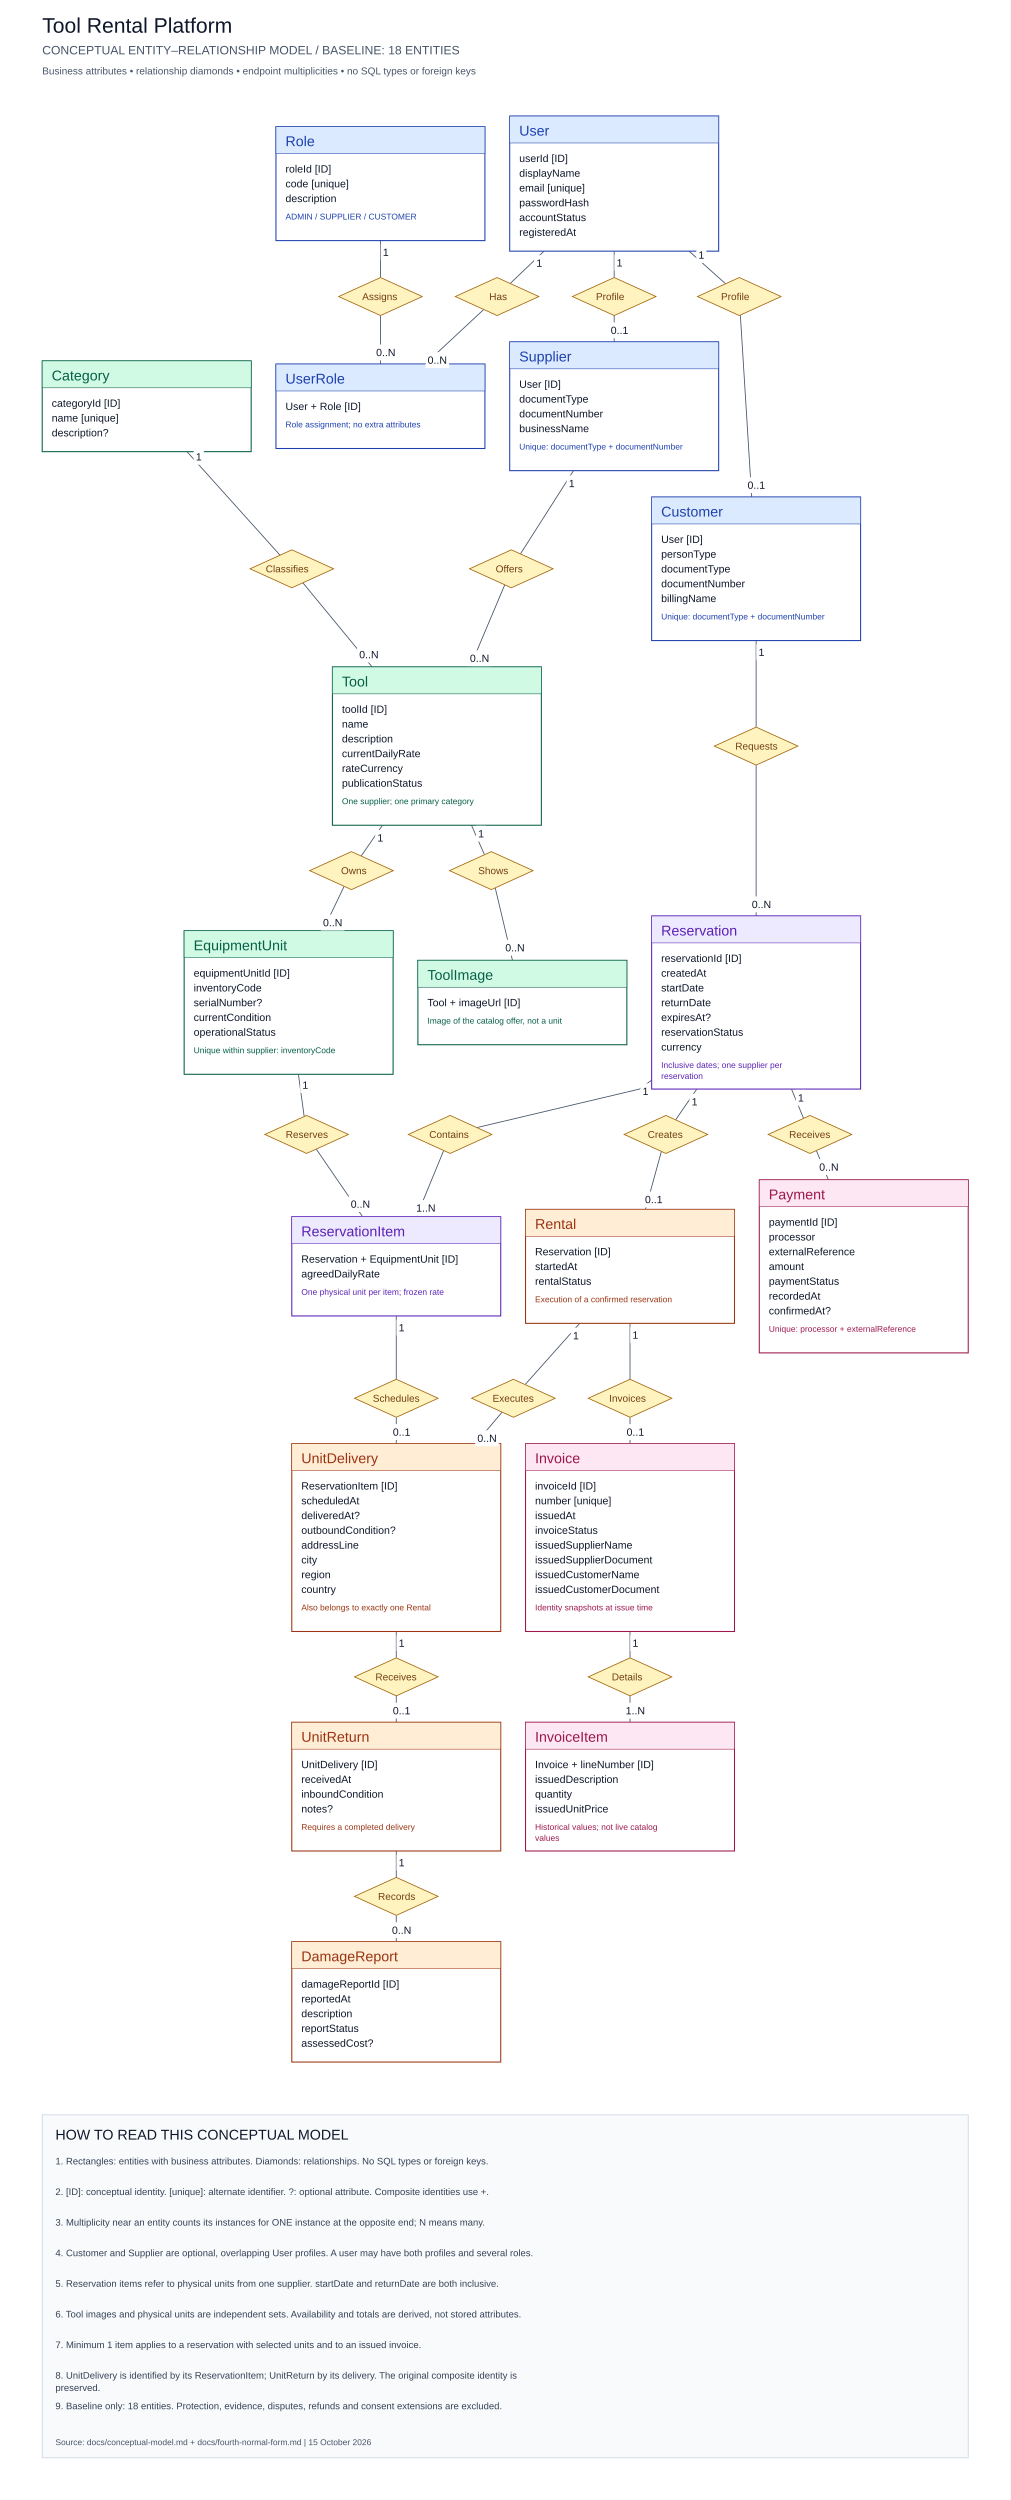
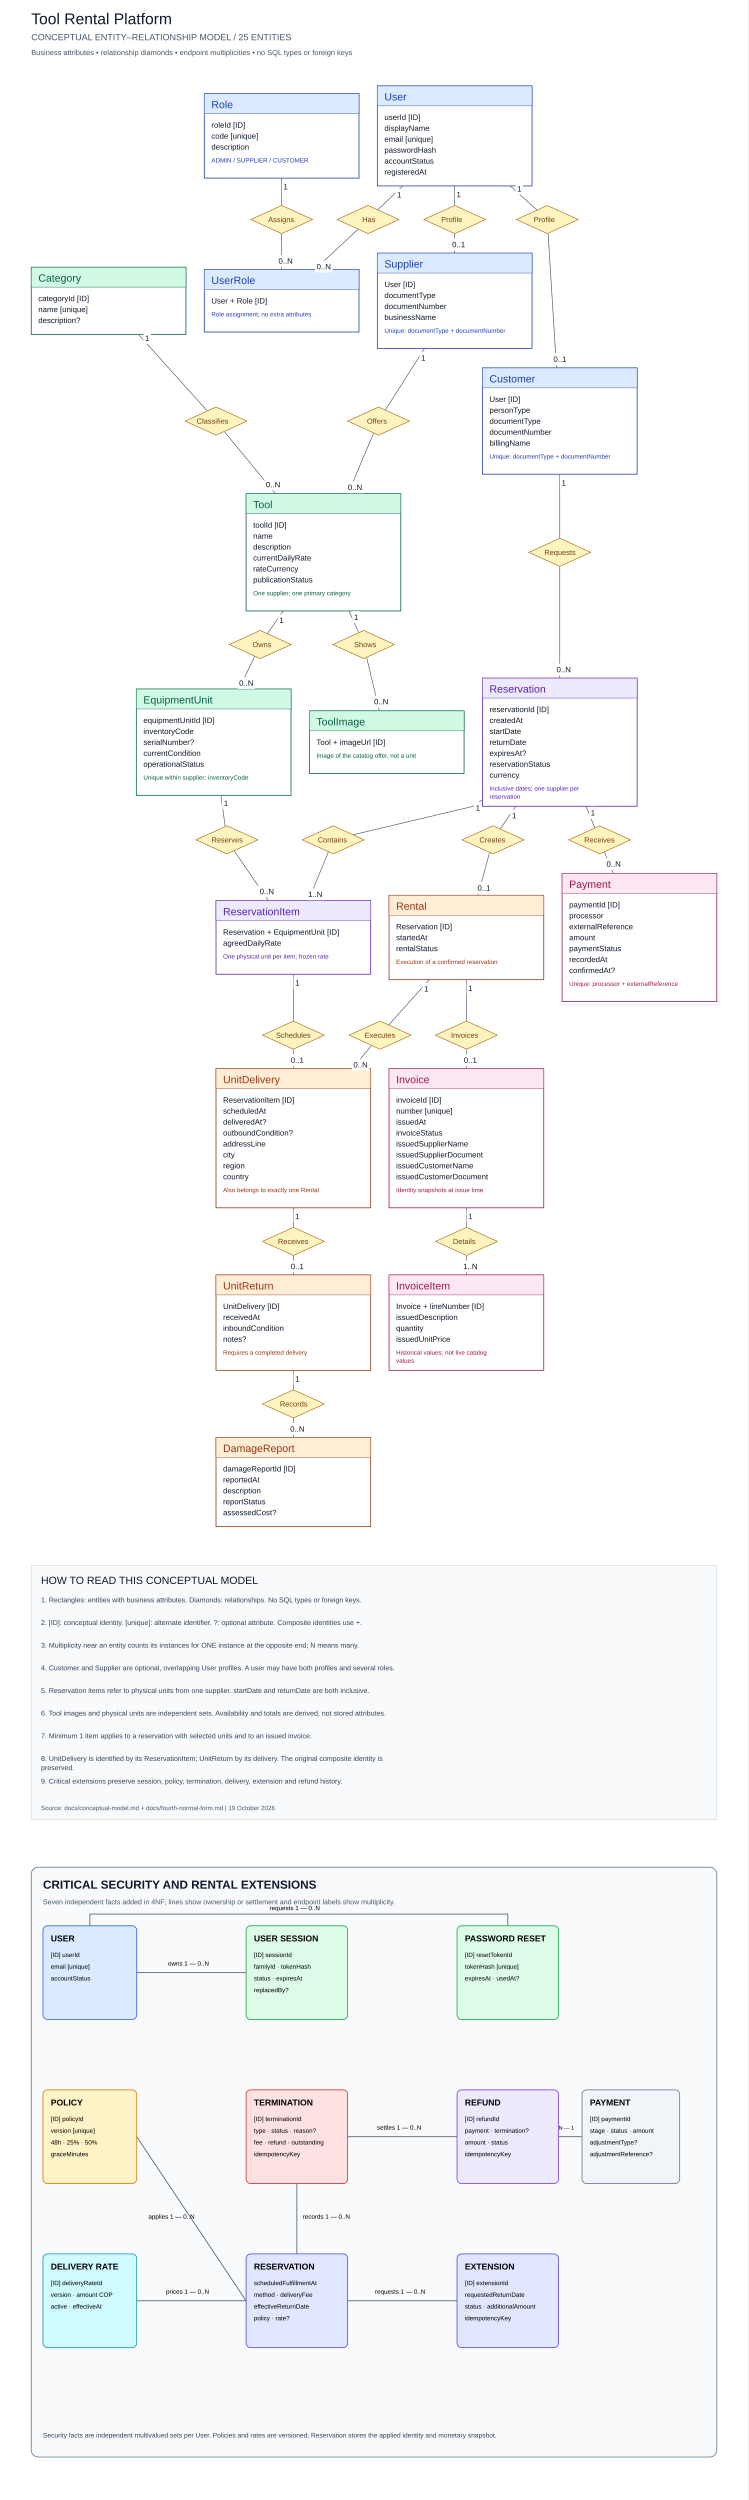
- <svg xmlns="http://www.w3.org/2000/svg" width="1915" height="4738" viewBox="0 0 1915 4738">
+ <svg xmlns="http://www.w3.org/2000/svg" width="1915" height="6400" viewBox="0 0 1915 6400">
  <rect width="100%" height="100%" fill="white" />
  <text x="80" y="62.0" font-family="Arial, sans-serif" font-size="40" fill="#0f172a">Tool Rental Platform</text>
-   <text x="80" y="103.0" font-family="Arial, sans-serif" font-size="23" fill="#475569">CONCEPTUAL ENTITY–RELATIONSHIP MODEL  /  BASELINE: 18 ENTITIES</text>
+   <text x="80" y="103.0" font-family="Arial, sans-serif" font-size="23" fill="#475569">CONCEPTUAL ENTITY–RELATIONSHIP MODEL  /  25 ENTITIES</text>
  <text x="80" y="141.0" font-family="Arial, sans-serif" font-size="19" fill="#475569">Business attributes • relationship diamonds • endpoint multiplicities • no SQL types or foreign keys</text>
  <polyline points="1030.7,476.3 1021.66,484.93 1012.82,493.37 1004.24,501.57 995.96,509.47 988.06,517.01 980.59,524.15 973.6,530.82 967.16,536.97" fill="none" stroke="#475569" stroke-width="1.6" />
  <polyline points="916.65,586.63 905.77,596.77 893.53,608.18 880.19,620.61 866.01,633.83 851.23,647.6 836.13,661.68 820.95,675.83 805.94,689.82" fill="none" stroke="#475569" stroke-width="1.6" />
  <polyline points="721.0,456.24 721.0,465.62 721.0,474.93 721.0,484.1 721.0,493.06 721.0,501.75 721.0,510.11 721.0,518.06 721.0,525.54" fill="none" stroke="#475569" stroke-width="1.6" />
  <polyline points="721.0,598.41 721.0,608.24 721.0,618.82 721.0,629.99 721.0,641.62 721.0,653.55 721.0,665.63 721.0,677.72 721.0,689.66" fill="none" stroke="#475569" stroke-width="1.6" />
  <polyline points="1306.31,476.3 1316.1,485.06 1325.68,493.62 1334.97,501.94 1343.92,509.94 1352.45,517.57 1360.51,524.78 1368.02,531.5 1374.93,537.68" fill="none" stroke="#475569" stroke-width="1.6" />
  <polyline points="1403.15,597.52 1405.01,627.43 1407.3,664.2 1409.92,706.27 1412.77,752.1 1415.76,800.11 1418.79,848.76 1421.76,896.5 1424.58,941.75" fill="none" stroke="#475569" stroke-width="1.6" />
  <polyline points="1164.0,476.3 1164.0,483.05 1164.0,489.69 1164.0,496.19 1164.0,502.54 1164.0,508.7 1164.0,514.65 1164.0,520.36 1164.0,525.81" fill="none" stroke="#475569" stroke-width="1.6" />
  <polyline points="1164.0,598.41 1164.0,603.85 1164.0,609.56 1164.0,615.49 1164.0,621.64 1164.0,627.96 1164.0,634.43 1164.0,641.03 1164.0,647.72" fill="none" stroke="#475569" stroke-width="1.6" />
  <polyline points="1086.65,892.38 1072.71,914.26 1058.65,936.31 1044.74,958.14 1031.24,979.33 1018.4,999.48 1006.49,1018.18 995.76,1035.01 986.48,1049.57" fill="none" stroke="#475569" stroke-width="1.6" />
  <polyline points="956.49,1108.64 950.42,1123.01 943.47,1139.49 935.76,1157.74 927.45,1177.41 918.69,1198.18 909.61,1219.69 900.35,1241.61 891.07,1263.6" fill="none" stroke="#475569" stroke-width="1.6" />
  <polyline points="354.6,856.24 377.67,881.91 401.82,908.78 426.36,936.09 450.59,963.05 473.82,988.89 495.34,1012.84 514.46,1034.12 530.48,1051.95" fill="none" stroke="#475569" stroke-width="1.6" />
  <polyline points="574.12,1104.65 585.84,1118.89 599.52,1135.5 614.85,1154.12 631.5,1174.35 649.17,1195.81 667.54,1218.12 686.3,1240.9 705.12,1263.76" fill="none" stroke="#475569" stroke-width="1.6" />
  <polyline points="893.67,1564.19 897.11,1572.0 900.46,1579.63 903.73,1587.05 906.89,1594.23 909.92,1601.12 912.82,1607.69 915.55,1613.91 918.12,1619.74" fill="none" stroke="#475569" stroke-width="1.6" />
  <polyline points="938.59,1682.91 941.88,1696.74 945.57,1712.23 949.56,1729.01 953.77,1746.72 958.12,1764.99 962.52,1783.46 966.87,1801.77 971.1,1819.54" fill="none" stroke="#475569" stroke-width="1.6" />
  <polyline points="724.71,1564.19 719.03,1572.39 713.49,1580.4 708.11,1588.17 702.93,1595.66 697.96,1602.83 693.25,1609.64 688.82,1616.05 684.69,1622.01" fill="none" stroke="#475569" stroke-width="1.6" />
  <polyline points="652.12,1679.93 648.08,1688.36 643.66,1697.56 638.91,1707.46 633.88,1717.93 628.62,1728.89 623.18,1740.24 617.59,1751.88 611.92,1763.71" fill="none" stroke="#475569" stroke-width="1.6" />
  <polyline points="1433.0,1214.37 1433.0,1236.81 1433.0,1259.4 1433.0,1281.77 1433.0,1303.55 1433.0,1324.38 1433.0,1343.89 1433.0,1361.7 1433.0,1377.46" fill="none" stroke="#475569" stroke-width="1.6" />
  <polyline points="1433.0,1450.2 1433.0,1475.31 1433.0,1505.45 1433.0,1539.61 1433.0,1576.8 1433.0,1616.01 1433.0,1656.23 1433.0,1696.48 1433.0,1735.74" fill="none" stroke="#475569" stroke-width="1.6" />
  <polyline points="1234.82,2047.17 1229.81,2050.87 1225.33,2054.17 1221.43,2057.05 1218.14,2059.47 1215.52,2061.41 1213.59,2062.83 1212.4,2063.7 1212.0,2064.0 1202.83,2066.17 1177.82,2072.09 1140.7,2080.88 1095.2,2091.65 1045.05,2103.53 993.98,2115.62 945.74,2127.04 904.05,2136.91" fill="none" stroke="#475569" stroke-width="1.6" />
  <polyline points="840.7,2180.91 835.6,2193.32 829.88,2207.21 823.68,2222.29 817.1,2238.29 810.26,2254.91 803.29,2271.86 796.29,2288.87 789.39,2305.65" fill="none" stroke="#475569" stroke-width="1.6" />
  <polyline points="565.54,2036.25 567.06,2047.33 568.56,2058.25 570.02,2068.93 571.44,2079.28 572.81,2089.23 574.1,2098.69 575.32,2107.6 576.45,2115.85" fill="none" stroke="#475569" stroke-width="1.6" />
  <polyline points="599.52,2178.01 608.01,2190.4 617.63,2204.44 628.17,2219.81 639.4,2236.2 651.12,2253.29 663.1,2270.77 675.13,2288.32 687.0,2305.64" fill="none" stroke="#475569" stroke-width="1.6" />
  <polyline points="1320.37,2064.35 1314.67,2072.62 1309.11,2080.67 1303.74,2088.47 1298.56,2095.98 1293.62,2103.14 1288.93,2109.94 1284.53,2116.33 1280.44,2122.26" fill="none" stroke="#475569" stroke-width="1.6" />
  <polyline points="1253.39,2182.41 1250.37,2193.41 1247.04,2205.55 1243.46,2218.63 1239.66,2232.48 1235.71,2246.88 1231.66,2261.65 1227.56,2276.6 1223.47,2291.52" fill="none" stroke="#475569" stroke-width="1.6" />
  <polyline points="1098.35,2508.33 1083.97,2524.47 1069.58,2540.62 1055.41,2556.53 1041.66,2571.95 1028.56,2586.66 1016.32,2600.38 1005.17,2612.89 995.33,2623.94" fill="none" stroke="#475569" stroke-width="1.6" />
  <polyline points="951.31,2676.6 946.24,2682.58 940.77,2689.04 934.92,2695.95 928.72,2703.26 922.21,2710.94 915.43,2718.94 908.41,2727.23 901.18,2735.76" fill="none" stroke="#475569" stroke-width="1.6" />
  <polyline points="751.0,2494.4 751.0,2510.19 751.0,2526.21 751.0,2542.2 751.0,2557.94 751.0,2573.18 751.0,2587.69 751.0,2601.23 751.0,2613.55" fill="none" stroke="#475569" stroke-width="1.6" />
  <polyline points="751.0,2686.33 751.0,2691.69 751.0,2697.32 751.0,2703.21 751.0,2709.33 751.0,2715.67 751.0,2722.19 751.0,2728.9 751.0,2735.75" fill="none" stroke="#475569" stroke-width="1.6" />
  <polyline points="751.0,3092.3 751.0,3099.17 751.0,3105.88 751.0,3112.42 751.0,3118.77 751.0,3124.9 751.0,3130.79 751.0,3136.43 751.0,3141.79" fill="none" stroke="#475569" stroke-width="1.6" />
  <polyline points="751.0,3214.41 751.0,3219.85 751.0,3225.56 751.0,3231.49 751.0,3237.64 751.0,3243.96 751.0,3250.43 751.0,3257.03 751.0,3263.72" fill="none" stroke="#475569" stroke-width="1.6" />
  <polyline points="751.0,3508.32 751.0,3515.03 751.0,3521.63 751.0,3528.12 751.0,3534.44 751.0,3540.59 751.0,3546.54 751.0,3552.24 751.0,3557.69" fill="none" stroke="#475569" stroke-width="1.6" />
  <polyline points="751.0,3630.4 751.0,3635.88 751.0,3641.61 751.0,3647.58 751.0,3653.74 751.0,3660.07 751.0,3666.55 751.0,3673.15 751.0,3679.83" fill="none" stroke="#475569" stroke-width="1.6" />
  <polyline points="1500.18,2064.35 1503.36,2072.09 1506.47,2079.64 1509.49,2086.97 1512.4,2094.05 1515.2,2100.85 1517.86,2107.33 1520.39,2113.47 1522.76,2119.23" fill="none" stroke="#475569" stroke-width="1.6" />
  <polyline points="1547.3,2180.91 1549.67,2186.67 1552.19,2192.8 1554.86,2199.27 1557.65,2206.06 1560.55,2213.13 1563.56,2220.44 1566.66,2227.98 1569.84,2235.7" fill="none" stroke="#475569" stroke-width="1.6" />
  <polyline points="1194.0,2508.33 1194.0,2522.59 1194.0,2536.88 1194.0,2551.02 1194.0,2564.86 1194.0,2578.22 1194.0,2590.93 1194.0,2602.82 1194.0,2613.72" fill="none" stroke="#475569" stroke-width="1.6" />
  <polyline points="1194.0,2686.33 1194.0,2691.69 1194.0,2697.32 1194.0,2703.21 1194.0,2709.33 1194.0,2715.67 1194.0,2722.19 1194.0,2728.9 1194.0,2735.75" fill="none" stroke="#475569" stroke-width="1.6" />
  <polyline points="1194.0,3092.3 1194.0,3099.17 1194.0,3105.88 1194.0,3112.42 1194.0,3118.77 1194.0,3124.9 1194.0,3130.79 1194.0,3136.43 1194.0,3141.79" fill="none" stroke="#475569" stroke-width="1.6" />
  <polyline points="1194.0,3214.41 1194.0,3219.85 1194.0,3225.56 1194.0,3231.49 1194.0,3237.64 1194.0,3243.96 1194.0,3250.43 1194.0,3257.03 1194.0,3263.72" fill="none" stroke="#475569" stroke-width="1.6" />
  <rect x="966.0" y="220.0" width="396.0" height="256.0" fill="#ffffff" stroke="#1e40af" stroke-width="2" />
  <rect x="966.0" y="220.0" width="396.0" height="51" fill="#dbeafe" stroke="#1e40af" stroke-width="1" />
  <text x="984.0" y="257.0" font-family="Arial, sans-serif" font-size="27" fill="#1e40af">User</text>
  <text x="984.0" y="307.0" font-family="Arial, sans-serif" font-size="20" fill="#0f172a">userId [ID]</text>
  <text x="984.0" y="335.0" font-family="Arial, sans-serif" font-size="20" fill="#0f172a">displayName</text>
  <text x="984.0" y="363.0" font-family="Arial, sans-serif" font-size="20" fill="#0f172a">email [unique]</text>
  <text x="984.0" y="391.0" font-family="Arial, sans-serif" font-size="20" fill="#0f172a">passwordHash</text>
  <text x="984.0" y="419.0" font-family="Arial, sans-serif" font-size="20" fill="#0f172a">accountStatus</text>
  <text x="984.0" y="447.0" font-family="Arial, sans-serif" font-size="20" fill="#0f172a">registeredAt</text>
  <rect x="523.0" y="240.0" width="396.0" height="216.0" fill="#ffffff" stroke="#1e40af" stroke-width="2" />
  <rect x="523.0" y="240.0" width="396.0" height="51" fill="#dbeafe" stroke="#1e40af" stroke-width="1" />
  <text x="541.0" y="277.0" font-family="Arial, sans-serif" font-size="27" fill="#1e40af">Role</text>
  <text x="541.0" y="327.0" font-family="Arial, sans-serif" font-size="20" fill="#0f172a">roleId [ID]</text>
  <text x="541.0" y="355.0" font-family="Arial, sans-serif" font-size="20" fill="#0f172a">code [unique]</text>
  <text x="541.0" y="383.0" font-family="Arial, sans-serif" font-size="20" fill="#0f172a">description</text>
  <text x="541.0" y="416.0" font-family="Arial, sans-serif" font-size="16" fill="#1e40af">ADMIN / SUPPLIER / CUSTOMER</text>
  <rect x="523.0" y="690.0" width="396.0" height="160.0" fill="#ffffff" stroke="#1e40af" stroke-width="2" />
  <rect x="523.0" y="690.0" width="396.0" height="51" fill="#dbeafe" stroke="#1e40af" stroke-width="1" />
  <text x="541.0" y="727.0" font-family="Arial, sans-serif" font-size="27" fill="#1e40af">UserRole</text>
  <text x="541.0" y="777.0" font-family="Arial, sans-serif" font-size="20" fill="#0f172a">User + Role [ID]</text>
  <text x="541.0" y="810.0" font-family="Arial, sans-serif" font-size="16" fill="#1e40af">Role assignment; no extra attributes</text>
  <rect x="1235.0" y="942.0" width="396.0" height="272.0" fill="#ffffff" stroke="#1e40af" stroke-width="2" />
  <rect x="1235.0" y="942.0" width="396.0" height="51" fill="#dbeafe" stroke="#1e40af" stroke-width="1" />
  <text x="1253.0" y="979.0" font-family="Arial, sans-serif" font-size="27" fill="#1e40af">Customer</text>
  <text x="1253.0" y="1029.0" font-family="Arial, sans-serif" font-size="20" fill="#0f172a">User [ID]</text>
  <text x="1253.0" y="1057.0" font-family="Arial, sans-serif" font-size="20" fill="#0f172a">personType</text>
  <text x="1253.0" y="1085.0" font-family="Arial, sans-serif" font-size="20" fill="#0f172a">documentType</text>
  <text x="1253.0" y="1113.0" font-family="Arial, sans-serif" font-size="20" fill="#0f172a">documentNumber</text>
  <text x="1253.0" y="1141.0" font-family="Arial, sans-serif" font-size="20" fill="#0f172a">billingName</text>
  <text x="1253.0" y="1174.0" font-family="Arial, sans-serif" font-size="16" fill="#1e40af">Unique: documentType + documentNumber</text>
  <rect x="966.0" y="648.0" width="396.0" height="244.0" fill="#ffffff" stroke="#1e40af" stroke-width="2" />
  <rect x="966.0" y="648.0" width="396.0" height="51" fill="#dbeafe" stroke="#1e40af" stroke-width="1" />
  <text x="984.0" y="685.0" font-family="Arial, sans-serif" font-size="27" fill="#1e40af">Supplier</text>
  <text x="984.0" y="735.0" font-family="Arial, sans-serif" font-size="20" fill="#0f172a">User [ID]</text>
  <text x="984.0" y="763.0" font-family="Arial, sans-serif" font-size="20" fill="#0f172a">documentType</text>
  <text x="984.0" y="791.0" font-family="Arial, sans-serif" font-size="20" fill="#0f172a">documentNumber</text>
  <text x="984.0" y="819.0" font-family="Arial, sans-serif" font-size="20" fill="#0f172a">businessName</text>
  <text x="984.0" y="852.0" font-family="Arial, sans-serif" font-size="16" fill="#1e40af">Unique: documentType + documentNumber</text>
  <rect x="80.0" y="684.0" width="396.0" height="172.0" fill="#ffffff" stroke="#065f46" stroke-width="2" />
  <rect x="80.0" y="684.0" width="396.0" height="51" fill="#d1fae5" stroke="#065f46" stroke-width="1" />
  <text x="98.0" y="721.0" font-family="Arial, sans-serif" font-size="27" fill="#065f46">Category</text>
  <text x="98.0" y="771.0" font-family="Arial, sans-serif" font-size="20" fill="#0f172a">categoryId [ID]</text>
  <text x="98.0" y="799.0" font-family="Arial, sans-serif" font-size="20" fill="#0f172a">name [unique]</text>
  <text x="98.0" y="827.0" font-family="Arial, sans-serif" font-size="20" fill="#0f172a">description?</text>
  <rect x="630.0" y="1264.0" width="396.0" height="300.0" fill="#ffffff" stroke="#065f46" stroke-width="2" />
  <rect x="630.0" y="1264.0" width="396.0" height="51" fill="#d1fae5" stroke="#065f46" stroke-width="1" />
  <text x="648.0" y="1301.0" font-family="Arial, sans-serif" font-size="27" fill="#065f46">Tool</text>
  <text x="648.0" y="1351.0" font-family="Arial, sans-serif" font-size="20" fill="#0f172a">toolId [ID]</text>
  <text x="648.0" y="1379.0" font-family="Arial, sans-serif" font-size="20" fill="#0f172a">name</text>
  <text x="648.0" y="1407.0" font-family="Arial, sans-serif" font-size="20" fill="#0f172a">description</text>
  <text x="648.0" y="1435.0" font-family="Arial, sans-serif" font-size="20" fill="#0f172a">currentDailyRate</text>
  <text x="648.0" y="1463.0" font-family="Arial, sans-serif" font-size="20" fill="#0f172a">rateCurrency</text>
  <text x="648.0" y="1491.0" font-family="Arial, sans-serif" font-size="20" fill="#0f172a">publicationStatus</text>
  <text x="648.0" y="1524.0" font-family="Arial, sans-serif" font-size="16" fill="#065f46">One supplier; one primary category</text>
  <rect x="792.0" y="1820.0" width="396.0" height="160.0" fill="#ffffff" stroke="#065f46" stroke-width="2" />
  <rect x="792.0" y="1820.0" width="396.0" height="51" fill="#d1fae5" stroke="#065f46" stroke-width="1" />
  <text x="810.0" y="1857.0" font-family="Arial, sans-serif" font-size="27" fill="#065f46">ToolImage</text>
  <text x="810.0" y="1907.0" font-family="Arial, sans-serif" font-size="20" fill="#0f172a">Tool + imageUrl [ID]</text>
  <text x="810.0" y="1940.0" font-family="Arial, sans-serif" font-size="16" fill="#065f46">Image of the catalog offer, not a unit</text>
  <rect x="349.0" y="1764.0" width="396.0" height="272.0" fill="#ffffff" stroke="#065f46" stroke-width="2" />
  <rect x="349.0" y="1764.0" width="396.0" height="51" fill="#d1fae5" stroke="#065f46" stroke-width="1" />
  <text x="367.0" y="1801.0" font-family="Arial, sans-serif" font-size="27" fill="#065f46">EquipmentUnit</text>
  <text x="367.0" y="1851.0" font-family="Arial, sans-serif" font-size="20" fill="#0f172a">equipmentUnitId [ID]</text>
  <text x="367.0" y="1879.0" font-family="Arial, sans-serif" font-size="20" fill="#0f172a">inventoryCode</text>
  <text x="367.0" y="1907.0" font-family="Arial, sans-serif" font-size="20" fill="#0f172a">serialNumber?</text>
  <text x="367.0" y="1935.0" font-family="Arial, sans-serif" font-size="20" fill="#0f172a">currentCondition</text>
  <text x="367.0" y="1963.0" font-family="Arial, sans-serif" font-size="20" fill="#0f172a">operationalStatus</text>
  <text x="367.0" y="1996.0" font-family="Arial, sans-serif" font-size="16" fill="#065f46">Unique within supplier: inventoryCode</text>
  <rect x="1235.0" y="1736.0" width="396.0" height="328.0" fill="#ffffff" stroke="#5b21b6" stroke-width="2" />
  <rect x="1235.0" y="1736.0" width="396.0" height="51" fill="#ede9fe" stroke="#5b21b6" stroke-width="1" />
  <text x="1253.0" y="1773.0" font-family="Arial, sans-serif" font-size="27" fill="#5b21b6">Reservation</text>
  <text x="1253.0" y="1823.0" font-family="Arial, sans-serif" font-size="20" fill="#0f172a">reservationId [ID]</text>
  <text x="1253.0" y="1851.0" font-family="Arial, sans-serif" font-size="20" fill="#0f172a">createdAt</text>
  <text x="1253.0" y="1879.0" font-family="Arial, sans-serif" font-size="20" fill="#0f172a">startDate</text>
  <text x="1253.0" y="1907.0" font-family="Arial, sans-serif" font-size="20" fill="#0f172a">returnDate</text>
  <text x="1253.0" y="1935.0" font-family="Arial, sans-serif" font-size="20" fill="#0f172a">expiresAt?</text>
  <text x="1253.0" y="1963.0" font-family="Arial, sans-serif" font-size="20" fill="#0f172a">reservationStatus</text>
  <text x="1253.0" y="1991.0" font-family="Arial, sans-serif" font-size="20" fill="#0f172a">currency</text>
  <text x="1253.0" y="2024.0" font-family="Arial, sans-serif" font-size="16" fill="#5b21b6">Inclusive dates; one supplier per</text>
  <text x="1253.0" y="2044.8" font-family="Arial, sans-serif" font-size="16" fill="#5b21b6">reservation</text>
  <rect x="553.0" y="2306.0" width="396.0" height="188.0" fill="#ffffff" stroke="#5b21b6" stroke-width="2" />
  <rect x="553.0" y="2306.0" width="396.0" height="51" fill="#ede9fe" stroke="#5b21b6" stroke-width="1" />
  <text x="571.0" y="2343.0" font-family="Arial, sans-serif" font-size="27" fill="#5b21b6">ReservationItem</text>
  <text x="571.0" y="2393.0" font-family="Arial, sans-serif" font-size="20" fill="#0f172a">Reservation + EquipmentUnit [ID]</text>
  <text x="571.0" y="2421.0" font-family="Arial, sans-serif" font-size="20" fill="#0f172a">agreedDailyRate</text>
  <text x="571.0" y="2454.0" font-family="Arial, sans-serif" font-size="16" fill="#5b21b6">One physical unit per item; frozen rate</text>
  <rect x="996.0" y="2292.0" width="396.0" height="216.0" fill="#ffffff" stroke="#9a3412" stroke-width="2" />
  <rect x="996.0" y="2292.0" width="396.0" height="51" fill="#ffedd5" stroke="#9a3412" stroke-width="1" />
  <text x="1014.0" y="2329.0" font-family="Arial, sans-serif" font-size="27" fill="#9a3412">Rental</text>
  <text x="1014.0" y="2379.0" font-family="Arial, sans-serif" font-size="20" fill="#0f172a">Reservation [ID]</text>
  <text x="1014.0" y="2407.0" font-family="Arial, sans-serif" font-size="20" fill="#0f172a">startedAt</text>
  <text x="1014.0" y="2435.0" font-family="Arial, sans-serif" font-size="20" fill="#0f172a">rentalStatus</text>
  <text x="1014.0" y="2468.0" font-family="Arial, sans-serif" font-size="16" fill="#9a3412">Execution of a confirmed reservation</text>
  <rect x="553.0" y="2736.0" width="396.0" height="356.0" fill="#ffffff" stroke="#9a3412" stroke-width="2" />
  <rect x="553.0" y="2736.0" width="396.0" height="51" fill="#ffedd5" stroke="#9a3412" stroke-width="1" />
  <text x="571.0" y="2773.0" font-family="Arial, sans-serif" font-size="27" fill="#9a3412">UnitDelivery</text>
  <text x="571.0" y="2823.0" font-family="Arial, sans-serif" font-size="20" fill="#0f172a">ReservationItem [ID]</text>
  <text x="571.0" y="2851.0" font-family="Arial, sans-serif" font-size="20" fill="#0f172a">scheduledAt</text>
  <text x="571.0" y="2879.0" font-family="Arial, sans-serif" font-size="20" fill="#0f172a">deliveredAt?</text>
  <text x="571.0" y="2907.0" font-family="Arial, sans-serif" font-size="20" fill="#0f172a">outboundCondition?</text>
  <text x="571.0" y="2935.0" font-family="Arial, sans-serif" font-size="20" fill="#0f172a">addressLine</text>
  <text x="571.0" y="2963.0" font-family="Arial, sans-serif" font-size="20" fill="#0f172a">city</text>
  <text x="571.0" y="2991.0" font-family="Arial, sans-serif" font-size="20" fill="#0f172a">region</text>
  <text x="571.0" y="3019.0" font-family="Arial, sans-serif" font-size="20" fill="#0f172a">country</text>
  <text x="571.0" y="3052.0" font-family="Arial, sans-serif" font-size="16" fill="#9a3412">Also belongs to exactly one Rental</text>
  <rect x="553.0" y="3264.0" width="396.0" height="244.0" fill="#ffffff" stroke="#9a3412" stroke-width="2" />
  <rect x="553.0" y="3264.0" width="396.0" height="51" fill="#ffedd5" stroke="#9a3412" stroke-width="1" />
  <text x="571.0" y="3301.0" font-family="Arial, sans-serif" font-size="27" fill="#9a3412">UnitReturn</text>
  <text x="571.0" y="3351.0" font-family="Arial, sans-serif" font-size="20" fill="#0f172a">UnitDelivery [ID]</text>
  <text x="571.0" y="3379.0" font-family="Arial, sans-serif" font-size="20" fill="#0f172a">receivedAt</text>
  <text x="571.0" y="3407.0" font-family="Arial, sans-serif" font-size="20" fill="#0f172a">inboundCondition</text>
  <text x="571.0" y="3435.0" font-family="Arial, sans-serif" font-size="20" fill="#0f172a">notes?</text>
  <text x="571.0" y="3468.0" font-family="Arial, sans-serif" font-size="16" fill="#9a3412">Requires a completed delivery</text>
  <rect x="553.0" y="3680.0" width="396.0" height="228.0" fill="#ffffff" stroke="#9a3412" stroke-width="2" />
  <rect x="553.0" y="3680.0" width="396.0" height="51" fill="#ffedd5" stroke="#9a3412" stroke-width="1" />
  <text x="571.0" y="3717.0" font-family="Arial, sans-serif" font-size="27" fill="#9a3412">DamageReport</text>
  <text x="571.0" y="3767.0" font-family="Arial, sans-serif" font-size="20" fill="#0f172a">damageReportId [ID]</text>
  <text x="571.0" y="3795.0" font-family="Arial, sans-serif" font-size="20" fill="#0f172a">reportedAt</text>
  <text x="571.0" y="3823.0" font-family="Arial, sans-serif" font-size="20" fill="#0f172a">description</text>
  <text x="571.0" y="3851.0" font-family="Arial, sans-serif" font-size="20" fill="#0f172a">reportStatus</text>
  <text x="571.0" y="3879.0" font-family="Arial, sans-serif" font-size="20" fill="#0f172a">assessedCost?</text>
  <rect x="1439.0" y="2236.0" width="396.0" height="328.0" fill="#ffffff" stroke="#9d174d" stroke-width="2" />
  <rect x="1439.0" y="2236.0" width="396.0" height="51" fill="#fce7f3" stroke="#9d174d" stroke-width="1" />
  <text x="1457.0" y="2273.0" font-family="Arial, sans-serif" font-size="27" fill="#9d174d">Payment</text>
  <text x="1457.0" y="2323.0" font-family="Arial, sans-serif" font-size="20" fill="#0f172a">paymentId [ID]</text>
  <text x="1457.0" y="2351.0" font-family="Arial, sans-serif" font-size="20" fill="#0f172a">processor</text>
  <text x="1457.0" y="2379.0" font-family="Arial, sans-serif" font-size="20" fill="#0f172a">externalReference</text>
  <text x="1457.0" y="2407.0" font-family="Arial, sans-serif" font-size="20" fill="#0f172a">amount</text>
  <text x="1457.0" y="2435.0" font-family="Arial, sans-serif" font-size="20" fill="#0f172a">paymentStatus</text>
  <text x="1457.0" y="2463.0" font-family="Arial, sans-serif" font-size="20" fill="#0f172a">recordedAt</text>
  <text x="1457.0" y="2491.0" font-family="Arial, sans-serif" font-size="20" fill="#0f172a">confirmedAt?</text>
  <text x="1457.0" y="2524.0" font-family="Arial, sans-serif" font-size="16" fill="#9d174d">Unique: processor + externalReference</text>
  <rect x="996.0" y="2736.0" width="396.0" height="356.0" fill="#ffffff" stroke="#9d174d" stroke-width="2" />
  <rect x="996.0" y="2736.0" width="396.0" height="51" fill="#fce7f3" stroke="#9d174d" stroke-width="1" />
  <text x="1014.0" y="2773.0" font-family="Arial, sans-serif" font-size="27" fill="#9d174d">Invoice</text>
  <text x="1014.0" y="2823.0" font-family="Arial, sans-serif" font-size="20" fill="#0f172a">invoiceId [ID]</text>
  <text x="1014.0" y="2851.0" font-family="Arial, sans-serif" font-size="20" fill="#0f172a">number [unique]</text>
  <text x="1014.0" y="2879.0" font-family="Arial, sans-serif" font-size="20" fill="#0f172a">issuedAt</text>
  <text x="1014.0" y="2907.0" font-family="Arial, sans-serif" font-size="20" fill="#0f172a">invoiceStatus</text>
  <text x="1014.0" y="2935.0" font-family="Arial, sans-serif" font-size="20" fill="#0f172a">issuedSupplierName</text>
  <text x="1014.0" y="2963.0" font-family="Arial, sans-serif" font-size="20" fill="#0f172a">issuedSupplierDocument</text>
  <text x="1014.0" y="2991.0" font-family="Arial, sans-serif" font-size="20" fill="#0f172a">issuedCustomerName</text>
  <text x="1014.0" y="3019.0" font-family="Arial, sans-serif" font-size="20" fill="#0f172a">issuedCustomerDocument</text>
  <text x="1014.0" y="3052.0" font-family="Arial, sans-serif" font-size="16" fill="#9d174d">Identity snapshots at issue time</text>
  <rect x="996.0" y="3264.0" width="396.0" height="244.0" fill="#ffffff" stroke="#9d174d" stroke-width="2" />
  <rect x="996.0" y="3264.0" width="396.0" height="51" fill="#fce7f3" stroke="#9d174d" stroke-width="1" />
  <text x="1014.0" y="3301.0" font-family="Arial, sans-serif" font-size="27" fill="#9d174d">InvoiceItem</text>
  <text x="1014.0" y="3351.0" font-family="Arial, sans-serif" font-size="20" fill="#0f172a">Invoice + lineNumber [ID]</text>
  <text x="1014.0" y="3379.0" font-family="Arial, sans-serif" font-size="20" fill="#0f172a">issuedDescription</text>
  <text x="1014.0" y="3407.0" font-family="Arial, sans-serif" font-size="20" fill="#0f172a">quantity</text>
  <text x="1014.0" y="3435.0" font-family="Arial, sans-serif" font-size="20" fill="#0f172a">issuedUnitPrice</text>
  <text x="1014.0" y="3468.0" font-family="Arial, sans-serif" font-size="16" fill="#9d174d">Historical values; not live catalog</text>
  <text x="1014.0" y="3488.8" font-family="Arial, sans-serif" font-size="16" fill="#9d174d">values</text>
  <polygon points="942.0,526.0 1021.2,562.0 942.0,598.0 862.8,562.0" fill="#fff3bf" stroke="#a16207" stroke-width="1.5" />
  <text x="927.18" y="568.65" font-family="Arial, sans-serif" font-size="19" fill="#713f12">Has</text>
  <polygon points="721.0,526.0 800.2,562.0 721.0,598.0 641.8,562.0" fill="#fff3bf" stroke="#a16207" stroke-width="1.5" />
  <text x="686.42" y="568.65" font-family="Arial, sans-serif" font-size="19" fill="#713f12">Assigns</text>
  <polygon points="1401.0,526.0 1480.2,562.0 1401.0,598.0 1321.8,562.0" fill="#fff3bf" stroke="#a16207" stroke-width="1.5" />
  <text x="1366.42" y="568.65" font-family="Arial, sans-serif" font-size="19" fill="#713f12">Profile</text>
  <polygon points="1164.0,526.0 1243.2,562.0 1164.0,598.0 1084.8,562.0" fill="#fff3bf" stroke="#a16207" stroke-width="1.5" />
  <text x="1129.42" y="568.65" font-family="Arial, sans-serif" font-size="19" fill="#713f12">Profile</text>
  <polygon points="969.0,1042.0 1048.2,1078.0 969.0,1114.0 889.8,1078.0" fill="#fff3bf" stroke="#a16207" stroke-width="1.5" />
  <text x="939.36" y="1084.65" font-family="Arial, sans-serif" font-size="19" fill="#713f12">Offers</text>
  <polygon points="553.0,1042.0 632.2,1078.0 553.0,1114.0 473.8,1078.0" fill="#fff3bf" stroke="#a16207" stroke-width="1.5" />
  <text x="503.6" y="1084.65" font-family="Arial, sans-serif" font-size="19" fill="#713f12">Classifies</text>
  <polygon points="931.0,1614.0 1010.2,1650.0 931.0,1686.0 851.8,1650.0" fill="#fff3bf" stroke="#a16207" stroke-width="1.5" />
  <text x="906.3" y="1656.65" font-family="Arial, sans-serif" font-size="19" fill="#713f12">Shows</text>
  <polygon points="666.0,1614.0 745.2,1650.0 666.0,1686.0 586.8,1650.0" fill="#fff3bf" stroke="#a16207" stroke-width="1.5" />
  <text x="646.24" y="1656.65" font-family="Arial, sans-serif" font-size="19" fill="#713f12">Owns</text>
  <polygon points="1433.0,1378.0 1512.2,1414.0 1433.0,1450.0 1353.8,1414.0" fill="#fff3bf" stroke="#a16207" stroke-width="1.5" />
  <text x="1393.48" y="1420.65" font-family="Arial, sans-serif" font-size="19" fill="#713f12">Requests</text>
  <polygon points="853.0,2114.0 932.2,2150.0 853.0,2186.0 773.8,2150.0" fill="#fff3bf" stroke="#a16207" stroke-width="1.5" />
  <text x="813.48" y="2156.65" font-family="Arial, sans-serif" font-size="19" fill="#713f12">Contains</text>
  <polygon points="581.0,2114.0 660.2,2150.0 581.0,2186.0 501.8,2150.0" fill="#fff3bf" stroke="#a16207" stroke-width="1.5" />
  <text x="541.48" y="2156.65" font-family="Arial, sans-serif" font-size="19" fill="#713f12">Reserves</text>
  <polygon points="1262.0,2114.0 1341.2,2150.0 1262.0,2186.0 1182.8,2150.0" fill="#fff3bf" stroke="#a16207" stroke-width="1.5" />
  <text x="1227.42" y="2156.65" font-family="Arial, sans-serif" font-size="19" fill="#713f12">Creates</text>
  <polygon points="973.0,2614.0 1052.2,2650.0 973.0,2686.0 893.8,2650.0" fill="#fff3bf" stroke="#a16207" stroke-width="1.5" />
  <text x="933.48" y="2656.65" font-family="Arial, sans-serif" font-size="19" fill="#713f12">Executes</text>
  <polygon points="751.0,2614.0 830.2,2650.0 751.0,2686.0 671.8,2650.0" fill="#fff3bf" stroke="#a16207" stroke-width="1.5" />
  <text x="706.54" y="2656.65" font-family="Arial, sans-serif" font-size="19" fill="#713f12">Schedules</text>
  <polygon points="751.0,3142.0 830.2,3178.0 751.0,3214.0 671.8,3178.0" fill="#fff3bf" stroke="#a16207" stroke-width="1.5" />
  <text x="711.48" y="3184.65" font-family="Arial, sans-serif" font-size="19" fill="#713f12">Receives</text>
  <polygon points="751.0,3558.0 830.2,3594.0 751.0,3630.0 671.8,3594.0" fill="#fff3bf" stroke="#a16207" stroke-width="1.5" />
  <text x="716.42" y="3600.65" font-family="Arial, sans-serif" font-size="19" fill="#713f12">Records</text>
  <polygon points="1535.0,2114.0 1614.2,2150.0 1535.0,2186.0 1455.8,2150.0" fill="#fff3bf" stroke="#a16207" stroke-width="1.5" />
  <text x="1495.48" y="2156.65" font-family="Arial, sans-serif" font-size="19" fill="#713f12">Receives</text>
  <polygon points="1194.0,2614.0 1273.2,2650.0 1194.0,2686.0 1114.8,2650.0" fill="#fff3bf" stroke="#a16207" stroke-width="1.5" />
  <text x="1154.48" y="2656.65" font-family="Arial, sans-serif" font-size="19" fill="#713f12">Invoices</text>
  <polygon points="1194.0,3142.0 1273.2,3178.0 1194.0,3214.0 1114.8,3178.0" fill="#fff3bf" stroke="#a16207" stroke-width="1.5" />
  <text x="1159.42" y="3184.65" font-family="Arial, sans-serif" font-size="19" fill="#713f12">Details</text>
  <rect x="1012.41" y="483.66" width="19.12" height="30.0" fill="#ffffff" stroke="transparent" stroke-width="0" />
  <text x="1016.41" y="505.66" font-family="Arial, sans-serif" font-size="20" fill="#0f172a">1</text>
  <rect x="806.43" y="667.41" width="44.68" height="30.0" fill="#ffffff" stroke="transparent" stroke-width="0" />
  <text x="810.43" y="689.41" font-family="Arial, sans-serif" font-size="20" fill="#0f172a">0..N</text>
  <rect x="721.58" y="462.99" width="19.12" height="30.0" fill="#ffffff" stroke="transparent" stroke-width="0" />
  <text x="725.58" y="484.99" font-family="Arial, sans-serif" font-size="20" fill="#0f172a">1</text>
  <rect x="708.8" y="652.91" width="44.68" height="30.0" fill="#ffffff" stroke="transparent" stroke-width="0" />
  <text x="712.8" y="674.91" font-family="Arial, sans-serif" font-size="20" fill="#0f172a">0..N</text>
  <rect x="1319.72" y="468.24" width="19.12" height="30.0" fill="#ffffff" stroke="transparent" stroke-width="0" />
  <text x="1323.72" y="490.24" font-family="Arial, sans-serif" font-size="20" fill="#0f172a">1</text>
  <rect x="1412.67" y="904.41" width="41.36" height="30.0" fill="#ffffff" stroke="transparent" stroke-width="0" />
  <text x="1416.67" y="926.41" font-family="Arial, sans-serif" font-size="20" fill="#0f172a">0..1</text>
  <rect x="1164.58" y="483.05" width="19.12" height="30.0" fill="#ffffff" stroke="transparent" stroke-width="0" />
  <text x="1168.58" y="505.05" font-family="Arial, sans-serif" font-size="20" fill="#0f172a">1</text>
  <rect x="1153.46" y="610.97" width="41.36" height="30.0" fill="#ffffff" stroke="transparent" stroke-width="0" />
  <text x="1157.46" y="632.97" font-family="Arial, sans-serif" font-size="20" fill="#0f172a">0..1</text>
  <rect x="1073.96" y="901.17" width="19.12" height="30.0" fill="#ffffff" stroke="transparent" stroke-width="0" />
  <text x="1077.96" y="923.17" font-family="Arial, sans-serif" font-size="20" fill="#0f172a">1</text>
  <rect x="886.53" y="1232.51" width="44.68" height="30.0" fill="#ffffff" stroke="transparent" stroke-width="0" />
  <text x="890.53" y="1254.51" font-family="Arial, sans-serif" font-size="20" fill="#0f172a">0..N</text>
  <rect x="367.13" y="850.64" width="19.12" height="30.0" fill="#ffffff" stroke="transparent" stroke-width="0" />
  <text x="371.13" y="872.64" font-family="Arial, sans-serif" font-size="20" fill="#0f172a">1</text>
  <rect x="676.79" y="1225.52" width="44.68" height="30.0" fill="#ffffff" stroke="transparent" stroke-width="0" />
  <text x="680.79" y="1247.52" font-family="Arial, sans-serif" font-size="20" fill="#0f172a">0..N</text>
  <rect x="902.16" y="1565.01" width="19.12" height="30.0" fill="#ffffff" stroke="transparent" stroke-width="0" />
  <text x="906.16" y="1587.01" font-family="Arial, sans-serif" font-size="20" fill="#0f172a">1</text>
  <rect x="953.59" y="1781.03" width="44.68" height="30.0" fill="#ffffff" stroke="transparent" stroke-width="0" />
  <text x="957.59" y="1803.03" font-family="Arial, sans-serif" font-size="20" fill="#0f172a">0..N</text>
  <rect x="711.11" y="1572.85" width="19.12" height="30.0" fill="#ffffff" stroke="transparent" stroke-width="0" />
  <text x="715.11" y="1594.85" font-family="Arial, sans-serif" font-size="20" fill="#0f172a">1</text>
  <rect x="608.13" y="1733.49" width="44.68" height="30.0" fill="#ffffff" stroke="transparent" stroke-width="0" />
  <text x="612.13" y="1755.49" font-family="Arial, sans-serif" font-size="20" fill="#0f172a">0..N</text>
  <rect x="1433.58" y="1221.12" width="19.12" height="30.0" fill="#ffffff" stroke="transparent" stroke-width="0" />
  <text x="1437.58" y="1243.12" font-family="Arial, sans-serif" font-size="20" fill="#0f172a">1</text>
  <rect x="1420.8" y="1698.99" width="44.68" height="30.0" fill="#ffffff" stroke="transparent" stroke-width="0" />
  <text x="1424.8" y="1720.99" font-family="Arial, sans-serif" font-size="20" fill="#0f172a">0..N</text>
  <rect x="1213.77" y="2053.24" width="19.12" height="30.0" fill="#ffffff" stroke="transparent" stroke-width="0" />
  <text x="1217.77" y="2075.24" font-family="Arial, sans-serif" font-size="20" fill="#0f172a">1</text>
  <rect x="784.71" y="2274.39" width="44.68" height="30.0" fill="#ffffff" stroke="transparent" stroke-width="0" />
  <text x="788.71" y="2296.39" font-family="Arial, sans-serif" font-size="20" fill="#0f172a">1..N</text>
  <rect x="568.99" y="2041.42" width="19.12" height="30.0" fill="#ffffff" stroke="transparent" stroke-width="0" />
  <text x="572.99" y="2063.42" font-family="Arial, sans-serif" font-size="20" fill="#0f172a">1</text>
  <rect x="660.73" y="2266.96" width="44.68" height="30.0" fill="#ffffff" stroke="transparent" stroke-width="0" />
  <text x="664.73" y="2288.96" font-family="Arial, sans-serif" font-size="20" fill="#0f172a">0..N</text>
  <rect x="1306.81" y="2073.01" width="19.12" height="30.0" fill="#ffffff" stroke="transparent" stroke-width="0" />
  <text x="1310.81" y="2095.01" font-family="Arial, sans-serif" font-size="20" fill="#0f172a">1</text>
  <rect x="1218.32" y="2258.22" width="41.36" height="30.0" fill="#ffffff" stroke="transparent" stroke-width="0" />
  <text x="1222.32" y="2280.22" font-family="Arial, sans-serif" font-size="20" fill="#0f172a">0..1</text>
  <rect x="1081.89" y="2516.32" width="19.12" height="30.0" fill="#ffffff" stroke="transparent" stroke-width="0" />
  <text x="1085.89" y="2538.32" font-family="Arial, sans-serif" font-size="20" fill="#0f172a">1</text>
  <rect x="900.64" y="2710.73" width="44.68" height="30.0" fill="#ffffff" stroke="transparent" stroke-width="0" />
  <text x="904.64" y="2732.73" font-family="Arial, sans-serif" font-size="20" fill="#0f172a">0..N</text>
  <rect x="751.58" y="2501.16" width="19.12" height="30.0" fill="#ffffff" stroke="transparent" stroke-width="0" />
  <text x="755.58" y="2523.16" font-family="Arial, sans-serif" font-size="20" fill="#0f172a">1</text>
  <rect x="740.46" y="2699.0" width="41.36" height="30.0" fill="#ffffff" stroke="transparent" stroke-width="0" />
  <text x="744.46" y="2721.0" font-family="Arial, sans-serif" font-size="20" fill="#0f172a">0..1</text>
  <rect x="751.58" y="3099.05" width="19.12" height="30.0" fill="#ffffff" stroke="transparent" stroke-width="0" />
  <text x="755.58" y="3121.05" font-family="Arial, sans-serif" font-size="20" fill="#0f172a">1</text>
  <rect x="740.46" y="3226.97" width="41.36" height="30.0" fill="#ffffff" stroke="transparent" stroke-width="0" />
  <text x="744.46" y="3248.97" font-family="Arial, sans-serif" font-size="20" fill="#0f172a">0..1</text>
  <rect x="751.58" y="3515.07" width="19.12" height="30.0" fill="#ffffff" stroke="transparent" stroke-width="0" />
  <text x="755.58" y="3537.07" font-family="Arial, sans-serif" font-size="20" fill="#0f172a">1</text>
  <rect x="738.8" y="3643.08" width="44.68" height="30.0" fill="#ffffff" stroke="transparent" stroke-width="0" />
  <text x="742.8" y="3665.08" font-family="Arial, sans-serif" font-size="20" fill="#0f172a">0..N</text>
  <rect x="1508.28" y="2065.6" width="19.12" height="30.0" fill="#ffffff" stroke="transparent" stroke-width="0" />
  <text x="1512.28" y="2087.6" font-family="Arial, sans-serif" font-size="20" fill="#0f172a">1</text>
  <rect x="1548.6" y="2196.73" width="44.68" height="30.0" fill="#ffffff" stroke="transparent" stroke-width="0" />
  <text x="1552.6" y="2218.73" font-family="Arial, sans-serif" font-size="20" fill="#0f172a">0..N</text>
  <rect x="1194.58" y="2515.09" width="19.12" height="30.0" fill="#ffffff" stroke="transparent" stroke-width="0" />
  <text x="1198.58" y="2537.09" font-family="Arial, sans-serif" font-size="20" fill="#0f172a">1</text>
  <rect x="1183.46" y="2699.0" width="41.36" height="30.0" fill="#ffffff" stroke="transparent" stroke-width="0" />
  <text x="1187.46" y="2721.0" font-family="Arial, sans-serif" font-size="20" fill="#0f172a">0..1</text>
  <rect x="1194.58" y="3099.05" width="19.12" height="30.0" fill="#ffffff" stroke="transparent" stroke-width="0" />
  <text x="1198.58" y="3121.05" font-family="Arial, sans-serif" font-size="20" fill="#0f172a">1</text>
  <rect x="1181.8" y="3226.97" width="44.68" height="30.0" fill="#ffffff" stroke="transparent" stroke-width="0" />
  <text x="1185.8" y="3248.97" font-family="Arial, sans-serif" font-size="20" fill="#0f172a">1..N</text>
  <rect x="80" y="4008.0" width="1755.0" height="650" fill="#f8fafc" stroke="#cbd5e1" stroke-width="1.5" />
  <text x="105" y="4055.0" font-family="Arial, sans-serif" font-size="27" fill="#0f172a">HOW TO READ THIS CONCEPTUAL MODEL</text>
  <text x="105" y="4102.0" font-family="Arial, sans-serif" font-size="18" fill="#334155">1. Rectangles: entities with business attributes. Diamonds: relationships. No SQL types or foreign keys.</text>
  <text x="105" y="4160.0" font-family="Arial, sans-serif" font-size="18" fill="#334155">2. [ID]: conceptual identity. [unique]: alternate identifier. ?: optional attribute. Composite identities use +.</text>
  <text x="105" y="4218.0" font-family="Arial, sans-serif" font-size="18" fill="#334155">3. Multiplicity near an entity counts its instances for ONE instance at the opposite end; N means many.</text>
  <text x="105" y="4276.0" font-family="Arial, sans-serif" font-size="18" fill="#334155">4. Customer and Supplier are optional, overlapping User profiles. A user may have both profiles and several roles.</text>
  <text x="105" y="4334.0" font-family="Arial, sans-serif" font-size="18" fill="#334155">5. Reservation items refer to physical units from one supplier. startDate and returnDate are both inclusive.</text>
  <text x="105" y="4392.0" font-family="Arial, sans-serif" font-size="18" fill="#334155">6. Tool images and physical units are independent sets. Availability and totals are derived, not stored attributes.</text>
  <text x="105" y="4450.0" font-family="Arial, sans-serif" font-size="18" fill="#334155">7. Minimum 1 item applies to a reservation with selected units and to an issued invoice.</text>
  <text x="105" y="4508.0" font-family="Arial, sans-serif" font-size="18" fill="#334155">8. UnitDelivery is identified by its ReservationItem; UnitReturn by its delivery. The original composite identity is</text>
  <text x="105" y="4531.4" font-family="Arial, sans-serif" font-size="18" fill="#334155">preserved.</text>
-   <text x="105" y="4566.0" font-family="Arial, sans-serif" font-size="18" fill="#334155">9. Baseline only: 18 entities. Protection, evidence, disputes, refunds and consent extensions are excluded.</text>
-   <text x="105" y="4634.0" font-family="Arial, sans-serif" font-size="16" fill="#475569">Source: docs/conceptual-model.md + docs/fourth-normal-form.md   |   15 October 2026</text>
+   <text x="105" y="4566.0" font-family="Arial, sans-serif" font-size="18" fill="#334155">9. Critical extensions preserve session, policy, termination, delivery, extension and refund history.</text>
+   <text x="105" y="4634.0" font-family="Arial, sans-serif" font-size="16" fill="#475569">Source: docs/conceptual-model.md + docs/fourth-normal-form.md   |   19 October 2026</text>
+   <rect x="80" y="4780" width="1755" height="1510" rx="18" fill="#f8fafc" stroke="#64748b" stroke-width="2" />
+   <text x="110" y="4835" font-family="Arial, sans-serif" font-size="30" font-weight="700" fill="#0f172a">CRITICAL SECURITY AND RENTAL EXTENSIONS</text>
+   <text x="110" y="4875" font-family="Arial, sans-serif" font-size="18" fill="#475569">Seven independent facts added in 4NF; lines show ownership or settlement and endpoint labels show multiplicity.</text>
+   <line x1="350" y1="5050" x2="630" y2="5050" stroke="#475569" stroke-width="2" />
+   <text x="430" y="5032" font-family="Arial" font-size="16">owns 1 — 0..N</text>
+   <polyline points="230,4930 230,4900 1300,4900 1300,4930" fill="none" stroke="#475569" stroke-width="2" />
+   <text x="690" y="4890" font-family="Arial" font-size="16">requests 1 — 0..N</text>
+   <line x1="350" y1="5470" x2="630" y2="5890" stroke="#475569" stroke-width="2" />
+   <text x="380" y="5680" font-family="Arial" font-size="16">applies 1 — 0..N</text>
+   <line x1="760" y1="5590" x2="760" y2="5770" stroke="#475569" stroke-width="2" />
+   <text x="775" y="5680" font-family="Arial" font-size="16">records 1 — 0..N</text>
+   <line x1="890" y1="5470" x2="1170" y2="5470" stroke="#475569" stroke-width="2" />
+   <text x="965" y="5452" font-family="Arial" font-size="16">settles 1 — 0..N</text>
+   <line x1="350" y1="5890" x2="630" y2="5890" stroke="#475569" stroke-width="2" />
+   <text x="425" y="5872" font-family="Arial" font-size="16">prices 1 — 0..N</text>
+   <line x1="890" y1="5890" x2="1170" y2="5890" stroke="#475569" stroke-width="2" />
+   <text x="960" y="5872" font-family="Arial" font-size="16">requests 1 — 0..N</text>
+   <line x1="1430" y1="5470" x2="1490" y2="5470" stroke="#475569" stroke-width="2" />
+   <text x="1430" y="5452" font-family="Arial" font-size="14">N — 1</text>
+   <g font-family="Arial, sans-serif">
+     <rect x="110" y="4930" width="240" height="240" rx="12" fill="#dbeafe" stroke="#2563eb" stroke-width="2" />
+     <text x="130" y="4970" font-size="22" font-weight="700">USER</text>
+     <text x="130" y="5010" font-size="16">[ID] userId</text>
+     <text x="130" y="5040" font-size="16">email [unique]</text>
+     <text x="130" y="5070" font-size="16">accountStatus</text>
+     <rect x="630" y="4930" width="260" height="240" rx="12" fill="#dcfce7" stroke="#16a34a" stroke-width="2" />
+     <text x="650" y="4970" font-size="22" font-weight="700">USER SESSION</text>
+     <text x="650" y="5010" font-size="16">[ID] sessionId</text>
+     <text x="650" y="5040" font-size="16">familyId · tokenHash</text>
+     <text x="650" y="5070" font-size="16">status · expiresAt</text>
+     <text x="650" y="5100" font-size="16">replacedBy?</text>
+     <rect x="1170" y="4930" width="260" height="240" rx="12" fill="#dcfce7" stroke="#16a34a" stroke-width="2" />
+     <text x="1190" y="4970" font-size="22" font-weight="700">PASSWORD RESET</text>
+     <text x="1190" y="5010" font-size="16">[ID] resetTokenId</text>
+     <text x="1190" y="5040" font-size="16">tokenHash [unique]</text>
+     <text x="1190" y="5070" font-size="16">expiresAt · usedAt?</text>
+     <rect x="110" y="5350" width="240" height="240" rx="12" fill="#fef3c7" stroke="#d97706" stroke-width="2" />
+     <text x="130" y="5390" font-size="22" font-weight="700">POLICY</text>
+     <text x="130" y="5430" font-size="16">[ID] policyId</text>
+     <text x="130" y="5460" font-size="16">version [unique]</text>
+     <text x="130" y="5490" font-size="16">48h · 25% · 50%</text>
+     <text x="130" y="5520" font-size="16">graceMinutes</text>
+     <rect x="630" y="5350" width="260" height="240" rx="12" fill="#fee2e2" stroke="#dc2626" stroke-width="2" />
+     <text x="650" y="5390" font-size="22" font-weight="700">TERMINATION</text>
+     <text x="650" y="5430" font-size="16">[ID] terminationId</text>
+     <text x="650" y="5460" font-size="16">type · status · reason?</text>
+     <text x="650" y="5490" font-size="16">fee · refund · outstanding</text>
+     <text x="650" y="5520" font-size="16">idempotencyKey</text>
+     <rect x="1170" y="5350" width="260" height="240" rx="12" fill="#ede9fe" stroke="#7c3aed" stroke-width="2" />
+     <text x="1190" y="5390" font-size="22" font-weight="700">REFUND</text>
+     <text x="1190" y="5430" font-size="16">[ID] refundId</text>
+     <text x="1190" y="5460" font-size="16">payment · termination?</text>
+     <text x="1190" y="5490" font-size="16">amount · status</text>
+     <text x="1190" y="5520" font-size="16">idempotencyKey</text>
+     <rect x="110" y="5770" width="240" height="240" rx="12" fill="#cffafe" stroke="#0891b2" stroke-width="2" />
+     <text x="130" y="5810" font-size="22" font-weight="700">DELIVERY RATE</text>
+     <text x="130" y="5850" font-size="16">[ID] deliveryRateId</text>
+     <text x="130" y="5880" font-size="16">version · amount COP</text>
+     <text x="130" y="5910" font-size="16">active · effectiveAt</text>
+     <rect x="630" y="5770" width="260" height="240" rx="12" fill="#e0e7ff" stroke="#4f46e5" stroke-width="2" />
+     <text x="650" y="5810" font-size="22" font-weight="700">RESERVATION</text>
+     <text x="650" y="5850" font-size="16">scheduledFulfillmentAt</text>
+     <text x="650" y="5880" font-size="16">method · deliveryFee</text>
+     <text x="650" y="5910" font-size="16">effectiveReturnDate</text>
+     <text x="650" y="5940" font-size="16">policy · rate?</text>
+     <rect x="1170" y="5770" width="260" height="240" rx="12" fill="#e0e7ff" stroke="#4f46e5" stroke-width="2" />
+     <text x="1190" y="5810" font-size="22" font-weight="700">EXTENSION</text>
+     <text x="1190" y="5850" font-size="16">[ID] extensionId</text>
+     <text x="1190" y="5880" font-size="16">requestedReturnDate</text>
+     <text x="1190" y="5910" font-size="16">status · additionalAmount</text>
+     <text x="1190" y="5940" font-size="16">idempotencyKey</text>
+     <rect x="1490" y="5350" width="250" height="240" rx="12" fill="#f1f5f9" stroke="#64748b" stroke-width="2" />
+     <text x="1510" y="5390" font-size="22" font-weight="700">PAYMENT</text>
+     <text x="1510" y="5430" font-size="16">[ID] paymentId</text>
+     <text x="1510" y="5460" font-size="16">stage · status · amount</text>
+     <text x="1510" y="5490" font-size="16">adjustmentType?</text>
+     <text x="1510" y="5520" font-size="16">adjustmentReference?</text>
+   </g>
+   <text x="110" y="6240" font-family="Arial, sans-serif" font-size="17" fill="#334155">Security facts are independent multivalued sets per User. Policies and rates are versioned; Reservation stores the applied identity and monetary snapshot.</text>
</svg>
